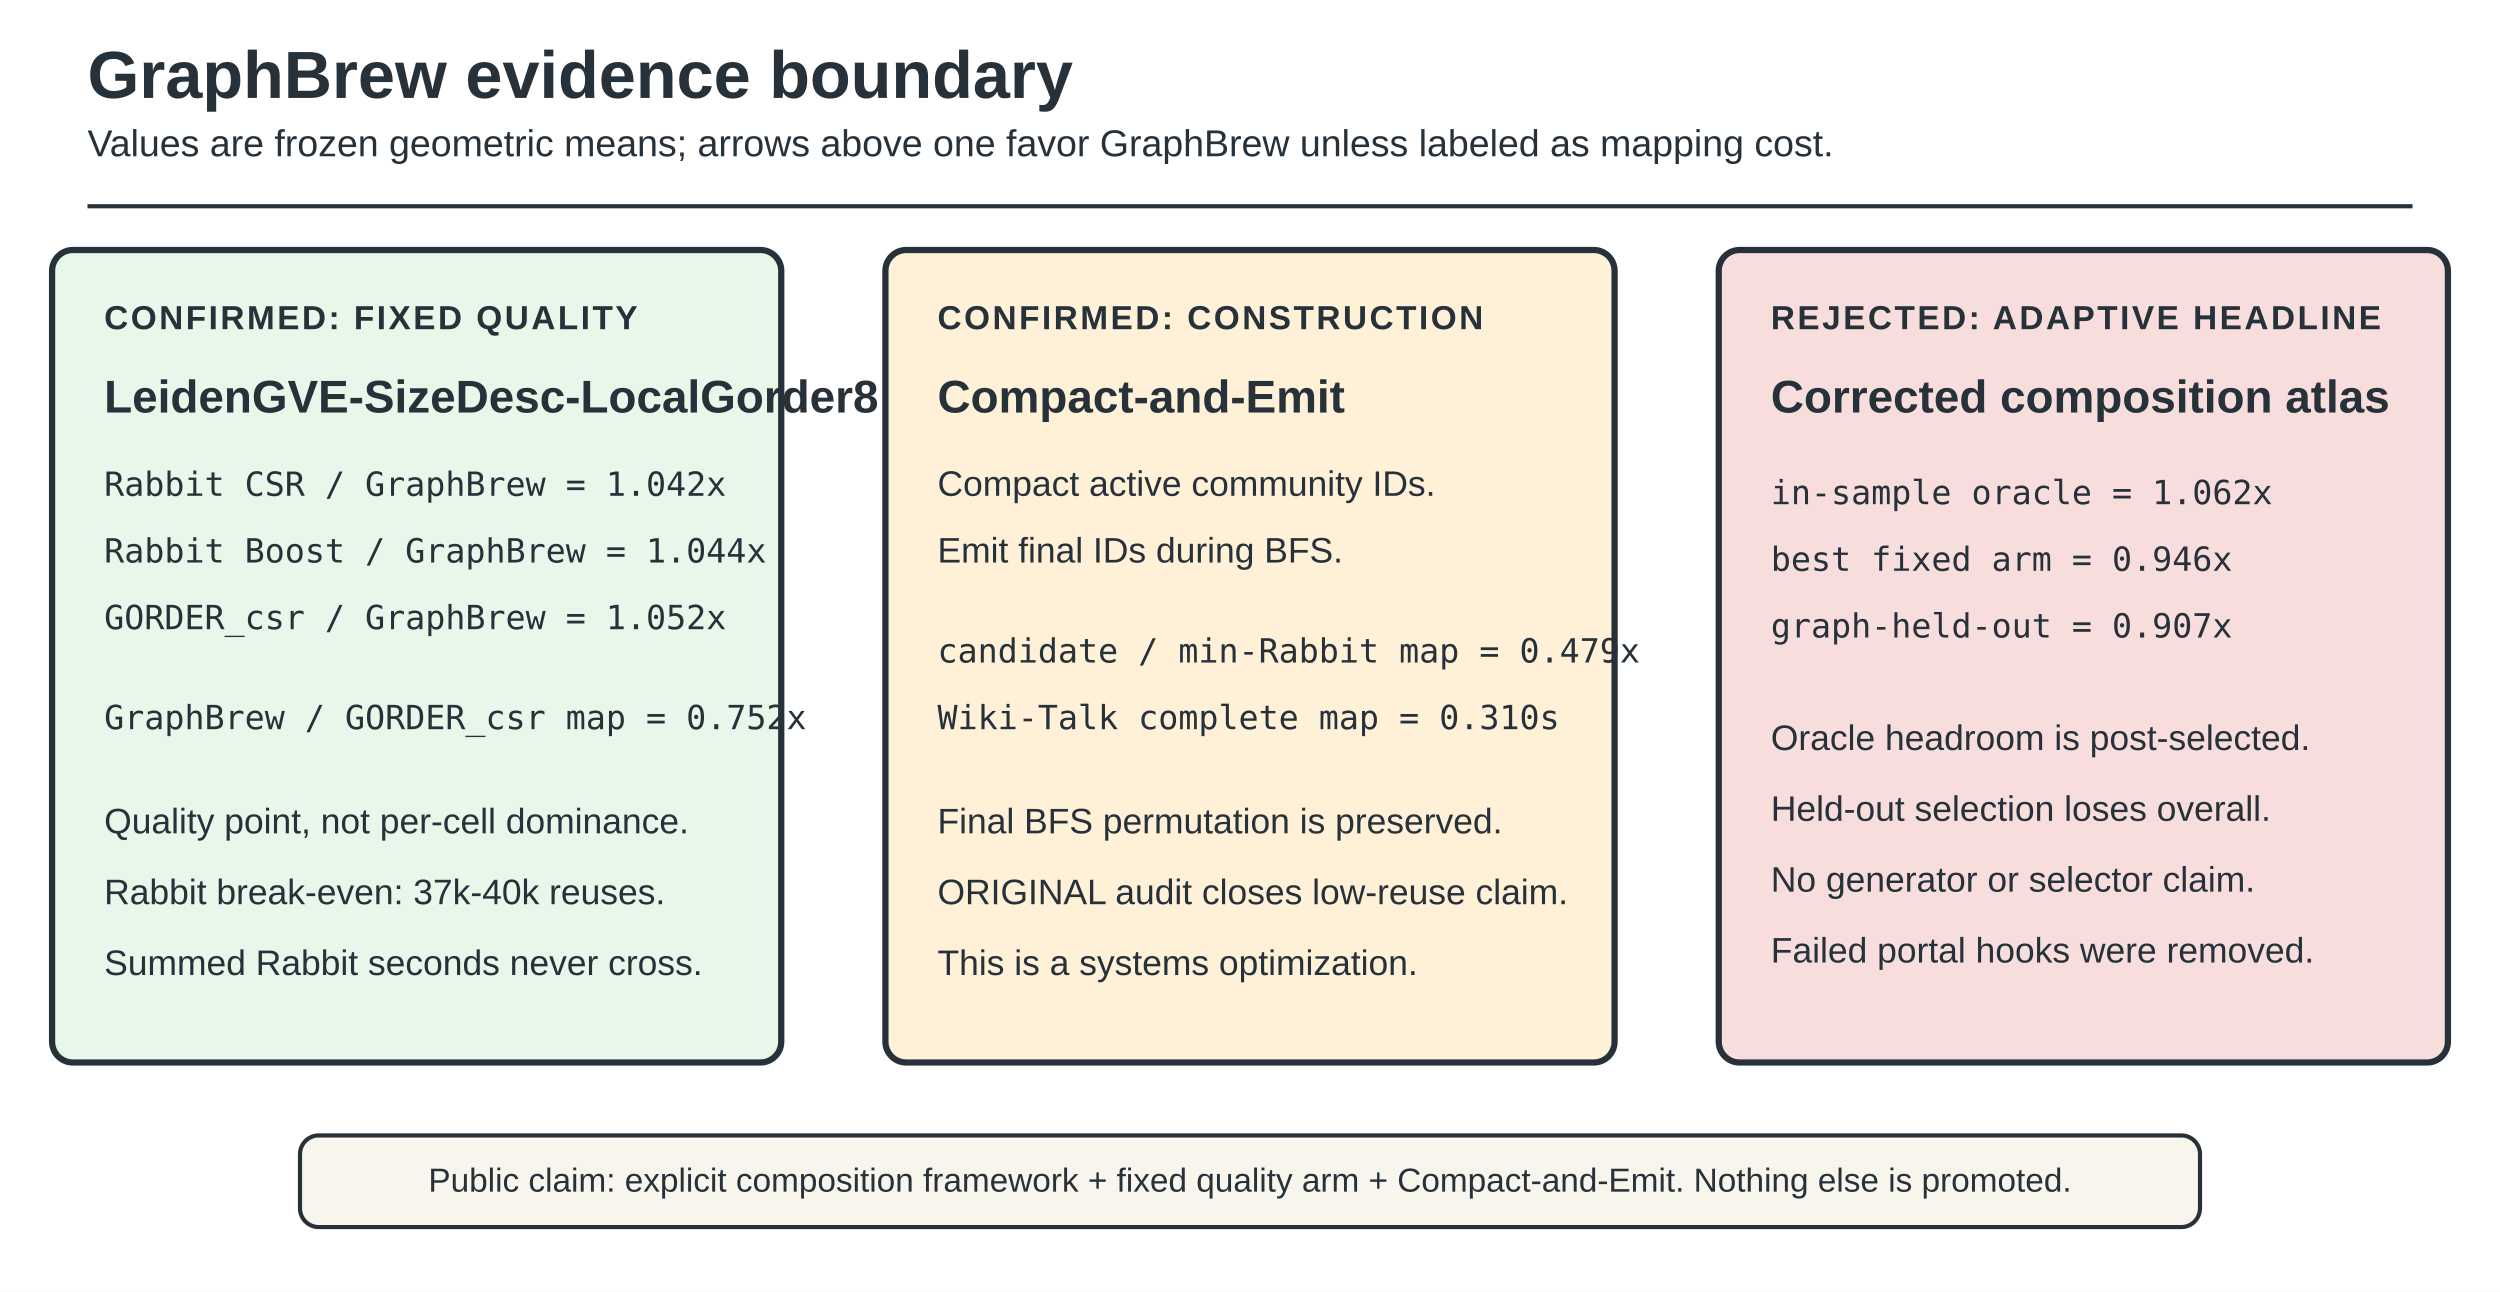
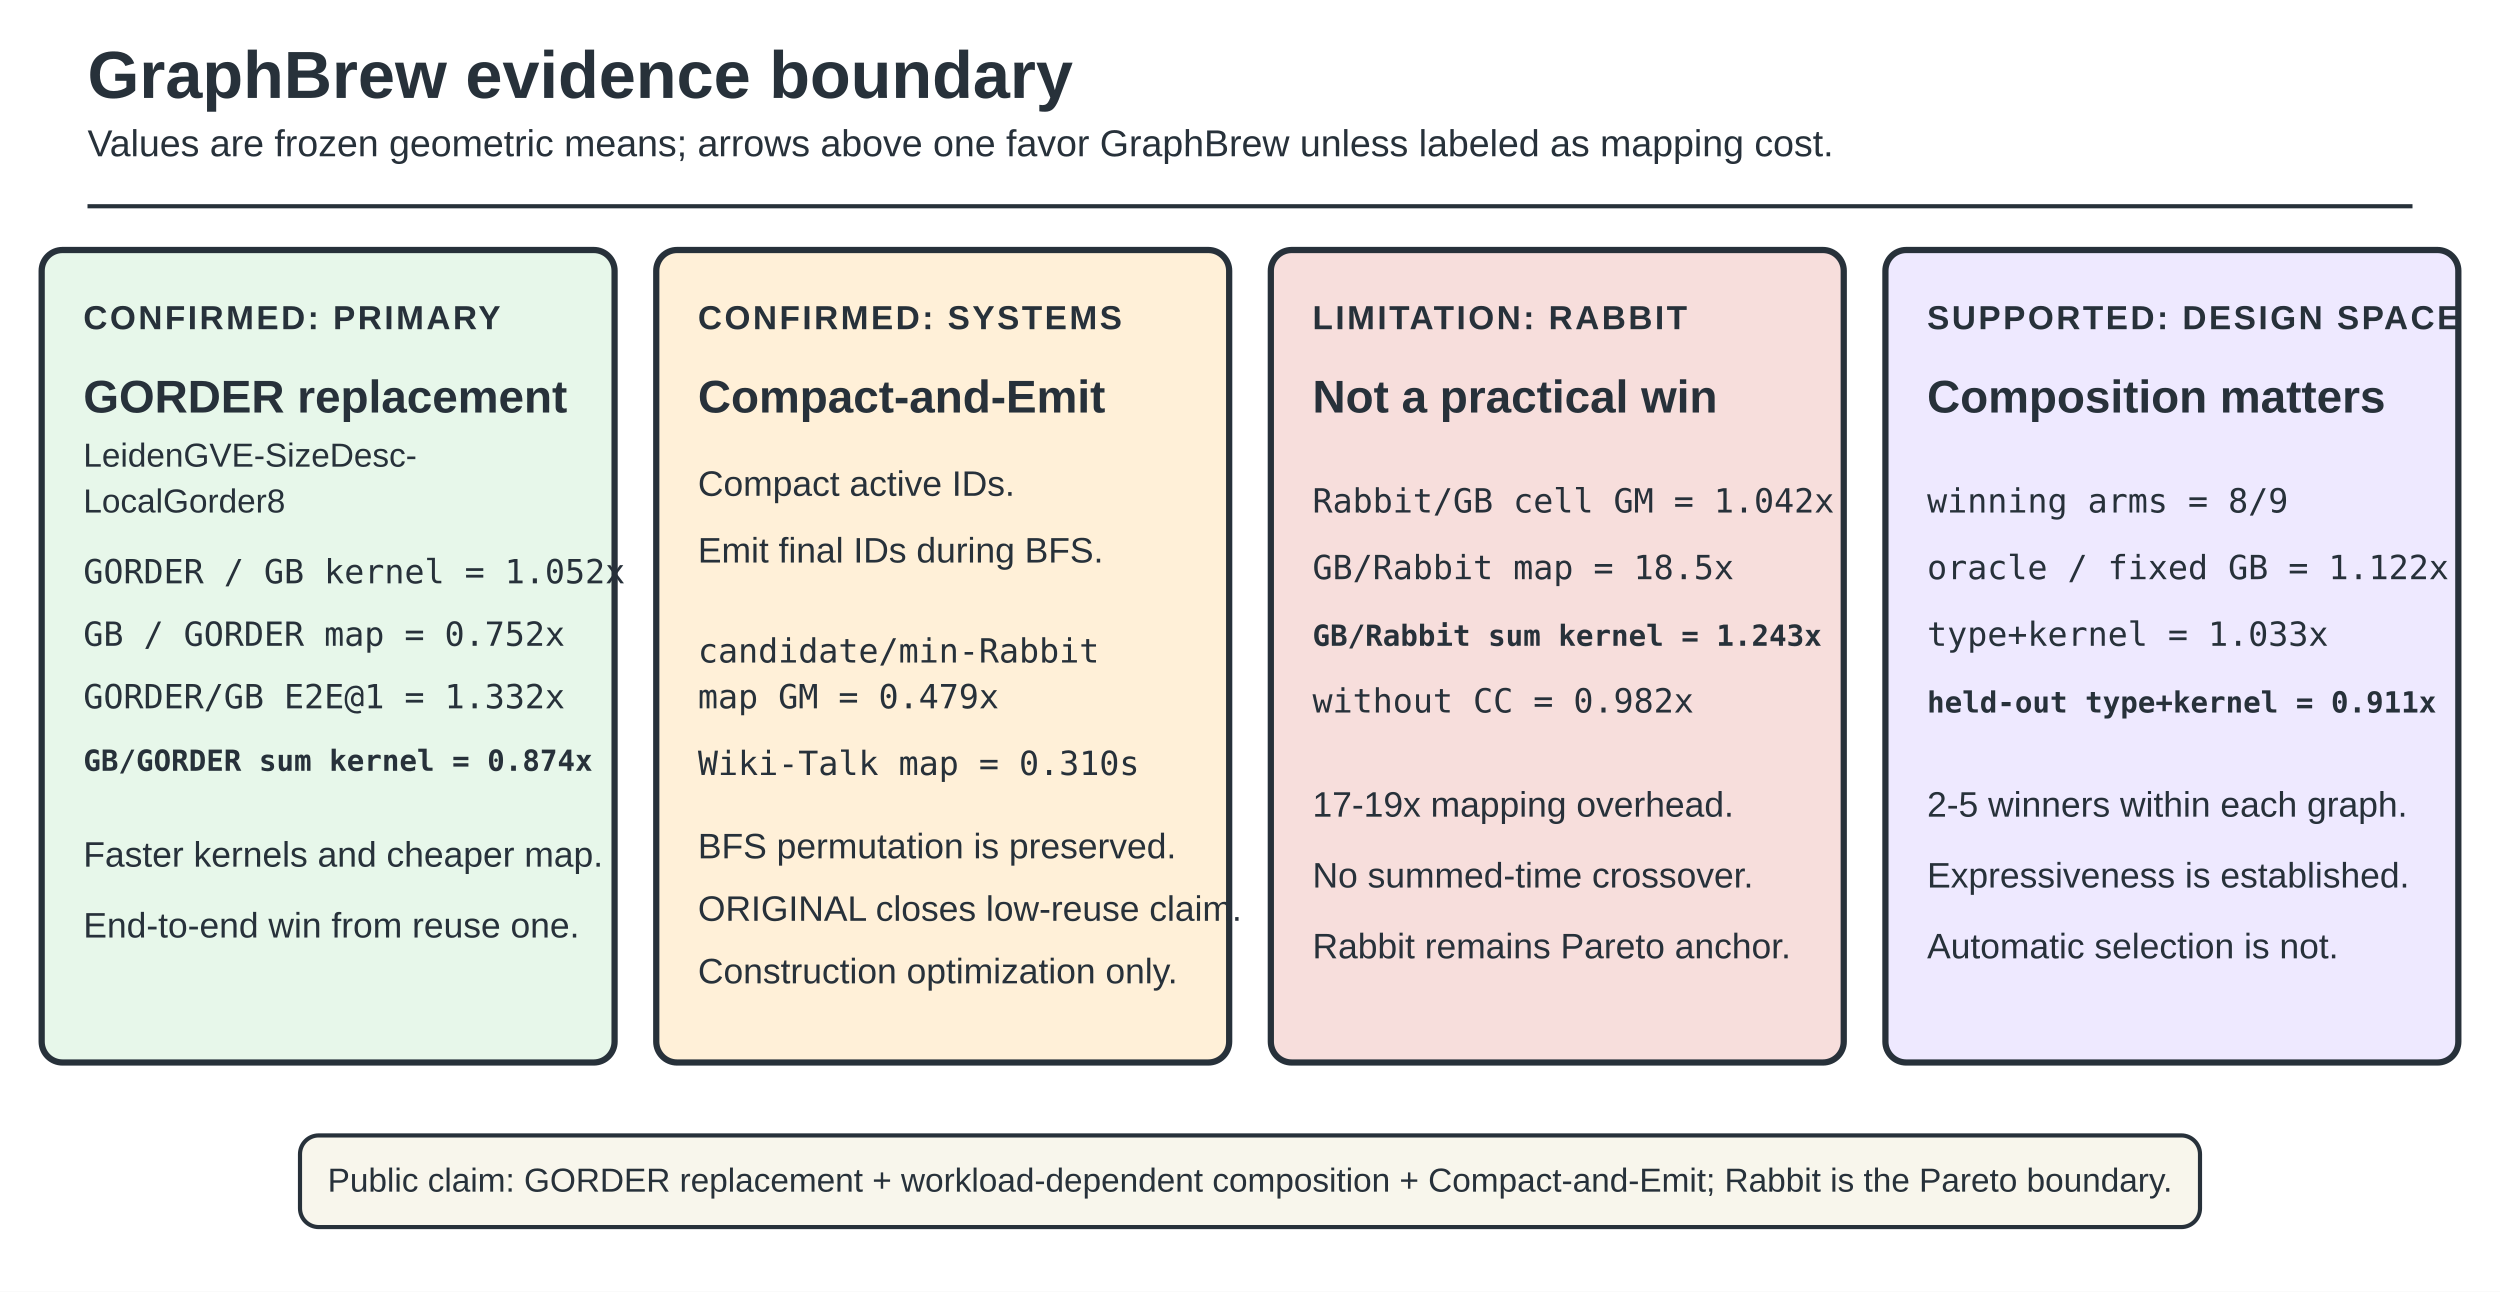
<svg xmlns="http://www.w3.org/2000/svg" width="1200" height="620" viewBox="0 0 1200 620" role="img" aria-labelledby="title desc" fill="#27313A" data-figure-schema="graphbrew-public/v4">
  <defs>
    <marker id="arrow" viewBox="0 0 10 8" markerWidth="10" markerHeight="8" refX="10" refY="4" orient="auto" markerUnits="userSpaceOnUse">
      <path d="M0 0 L10 4 L0 8 Z" fill="#1769C2" />
    </marker>
    <style>
      :root{color-scheme:light dark}
      @media(prefers-color-scheme:dark){
        [fill="#27313A"]{fill:#ECE7DD}[stroke="#27313A"]{stroke:#ECE7DD}
        [fill="#FFFFFF"]{fill:#1E2327}[fill="#F8F6EC"]{fill:#252A2E}
        [fill="#EDF5FF"]{fill:#273846}[fill="#E7F7EA"]{fill:#24382A}
        [fill="#FFF0D8"]{fill:#3B3122}[fill="#F7DEDC"]{fill:#3D292A}
        [fill="#EEE9FF"]{fill:#302C3C}[stroke="#9AA3AD"]{stroke:#747D86}
        [stroke="#1769C2"]{stroke:#63A8FF}[fill="#1769C2"]{fill:#63A8FF}
        [stroke="#B45309"]{stroke:#F0B35A}[stroke="#15803D"]{stroke:#63D68B}
        .arrow{stroke:#63A8FF!important}.edge{stroke:#ECE7DD!important}
      }
      .sans{font-family:Arial,Helvetica,sans-serif}
      .mono{font-family:"SFMono-Regular",Consolas,monospace}
      .title{font-size:32px;font-weight:700}.subtitle{font-size:18px}
      .domain{font-size:16px;font-weight:700;letter-spacing:1.2px}.heading{font-size:22px;font-weight:700}
      .label{font-size:18px;font-weight:700}.body{font-size:17px}.small{font-size:16px}.micro{font-size:14px;font-weight:700}
      .arrow{fill:none;stroke:#1769C2;stroke-width:3;marker-end:url(#arrow)}
      .edge{stroke:#27313A;stroke-width:2.2}
    </style>
  </defs>
  <rect width="1200" height="620" fill="#FFFFFF" />
  <text x="42" y="47" class="sans title">GraphBrew evidence boundary</text>
  <text x="42" y="75" class="sans subtitle">Values are frozen geometric means; arrows above one favor GraphBrew unless labeled as mapping cost.</text>
  <line x1="42" y1="99" x2="1158" y2="99" stroke="#27313A" stroke-width="2" />
-   <rect x="25" y="120" width="350" height="390" rx="10" fill="#E7F7EA" stroke="#27313A" stroke-width="3" />
-   <text x="50" y="158" class="sans domain">CONFIRMED: FIXED QUALITY</text>
-   <text x="50" y="198" class="sans heading">LeidenGVE-SizeDesc-LocalGorder8</text>
-   <text x="50" y="238" class="mono small">Rabbit CSR / GraphBrew = 1.042x</text>
-   <text x="50" y="270" class="mono small">Rabbit Boost / GraphBrew = 1.044x</text>
-   <text x="50" y="302" class="mono small">GORDER_csr / GraphBrew = 1.052x</text>
-   <text x="50" y="350" class="mono small">GraphBrew / GORDER_csr map = 0.752x</text>
-   <text x="50" y="400" class="sans body">Quality point, not per-cell dominance.</text>
-   <text x="50" y="434" class="sans body">Rabbit break-even: 37k-40k reuses.</text>
-   <text x="50" y="468" class="sans body">Summed Rabbit seconds never cross.</text>
-   <rect x="425" y="120" width="350" height="390" rx="10" fill="#FFF0D8" stroke="#27313A" stroke-width="3" />
-   <text x="450" y="158" class="sans domain">CONFIRMED: CONSTRUCTION</text>
-   <text x="450" y="198" class="sans heading">Compact-and-Emit</text>
-   <text x="450" y="238" class="sans body">Compact active community IDs.</text>
-   <text x="450" y="270" class="sans body">Emit final IDs during BFS.</text>
-   <text x="450" y="318" class="mono small">candidate / min-Rabbit map = 0.479x</text>
-   <text x="450" y="350" class="mono small">Wiki-Talk complete map = 0.310s</text>
-   <text x="450" y="400" class="sans body">Final BFS permutation is preserved.</text>
-   <text x="450" y="434" class="sans body">ORIGINAL audit closes low-reuse claim.</text>
-   <text x="450" y="468" class="sans body">This is a systems optimization.</text>
-   <rect x="825" y="120" width="350" height="390" rx="10" fill="#F7DEDC" stroke="#27313A" stroke-width="3" />
-   <text x="850" y="158" class="sans domain">REJECTED: ADAPTIVE HEADLINE</text>
-   <text x="850" y="198" class="sans heading">Corrected composition atlas</text>
-   <text x="850" y="242" class="mono small">in-sample oracle = 1.062x</text>
-   <text x="850" y="274" class="mono small">best fixed arm = 0.946x</text>
-   <text x="850" y="306" class="mono small">graph-held-out = 0.907x</text>
-   <text x="850" y="360" class="sans body">Oracle headroom is post-selected.</text>
-   <text x="850" y="394" class="sans body">Held-out selection loses overall.</text>
-   <text x="850" y="428" class="sans body">No generator or selector claim.</text>
-   <text x="850" y="462" class="sans body">Failed portal hooks were removed.</text>
+   <rect x="20" y="120" width="275" height="390" rx="10" fill="#E7F7EA" stroke="#27313A" stroke-width="3" />
+   <text x="40" y="158" class="sans domain">CONFIRMED: PRIMARY</text>
+   <text x="40" y="198" class="sans heading">GORDER replacement</text>
+   <text x="40" y="224" class="sans small">LeidenGVE-SizeDesc-</text>
+   <text x="40" y="246" class="sans small">LocalGorder8</text>
+   <text x="40" y="280" class="mono small">GORDER / GB kernel = 1.052x</text>
+   <text x="40" y="310" class="mono small">GB / GORDER map = 0.752x</text>
+   <text x="40" y="340" class="mono small">GORDER/GB E2E@1 = 1.332x</text>
+   <text x="40" y="370" class="mono micro">GB/GORDER sum kernel = 0.874x</text>
+   <text x="40" y="416" class="sans body">Faster kernels and cheaper map.</text>
+   <text x="40" y="450" class="sans body">End-to-end win from reuse one.</text>
+   <rect x="315" y="120" width="275" height="390" rx="10" fill="#FFF0D8" stroke="#27313A" stroke-width="3" />
+   <text x="335" y="158" class="sans domain">CONFIRMED: SYSTEMS</text>
+   <text x="335" y="198" class="sans heading">Compact-and-Emit</text>
+   <text x="335" y="238" class="sans body">Compact active IDs.</text>
+   <text x="335" y="270" class="sans body">Emit final IDs during BFS.</text>
+   <text x="335" y="318" class="mono small">candidate/min-Rabbit</text>
+   <text x="335" y="340" class="mono small">map GM = 0.479x</text>
+   <text x="335" y="372" class="mono small">Wiki-Talk map = 0.310s</text>
+   <text x="335" y="412" class="sans body">BFS permutation is preserved.</text>
+   <text x="335" y="442" class="sans body">ORIGINAL closes low-reuse claim.</text>
+   <text x="335" y="472" class="sans body">Construction optimization only.</text>
+   <rect x="610" y="120" width="275" height="390" rx="10" fill="#F7DEDC" stroke="#27313A" stroke-width="3" />
+   <text x="630" y="158" class="sans domain">LIMITATION: RABBIT</text>
+   <text x="630" y="198" class="sans heading">Not a practical win</text>
+   <text x="630" y="246" class="mono small">Rabbit/GB cell GM = 1.042x</text>
+   <text x="630" y="278" class="mono small">GB/Rabbit map = 18.5x</text>
+   <text x="630" y="310" class="mono micro">GB/Rabbit sum kernel = 1.243x</text>
+   <text x="630" y="342" class="mono small">without CC = 0.982x</text>
+   <text x="630" y="392" class="sans body">17-19x mapping overhead.</text>
+   <text x="630" y="426" class="sans body">No summed-time crossover.</text>
+   <text x="630" y="460" class="sans body">Rabbit remains Pareto anchor.</text>
+   <rect x="905" y="120" width="275" height="390" rx="10" fill="#EEE9FF" stroke="#27313A" stroke-width="3" />
+   <text x="925" y="158" class="sans domain">SUPPORTED: DESIGN SPACE</text>
+   <text x="925" y="198" class="sans heading">Composition matters</text>
+   <text x="925" y="246" class="mono small">winning arms = 8/9</text>
+   <text x="925" y="278" class="mono small">oracle / fixed GB = 1.122x</text>
+   <text x="925" y="310" class="mono small">type+kernel = 1.033x</text>
+   <text x="925" y="342" class="mono micro">held-out type+kernel = 0.911x</text>
+   <text x="925" y="392" class="sans body">2-5 winners within each graph.</text>
+   <text x="925" y="426" class="sans body">Expressiveness is established.</text>
+   <text x="925" y="460" class="sans body">Automatic selection is not.</text>
  <rect x="144" y="545" width="912" height="44" rx="9" fill="#F8F6EC" stroke="#27313A" stroke-width="2" />
-   <text x="600" y="572" class="sans small" text-anchor="middle">Public claim: explicit composition framework + fixed quality arm + Compact-and-Emit. Nothing else is promoted.</text>
+   <text x="600" y="572" class="sans small" text-anchor="middle">Public claim: GORDER replacement + workload-dependent composition + Compact-and-Emit; Rabbit is the Pareto boundary.</text>
</svg>
